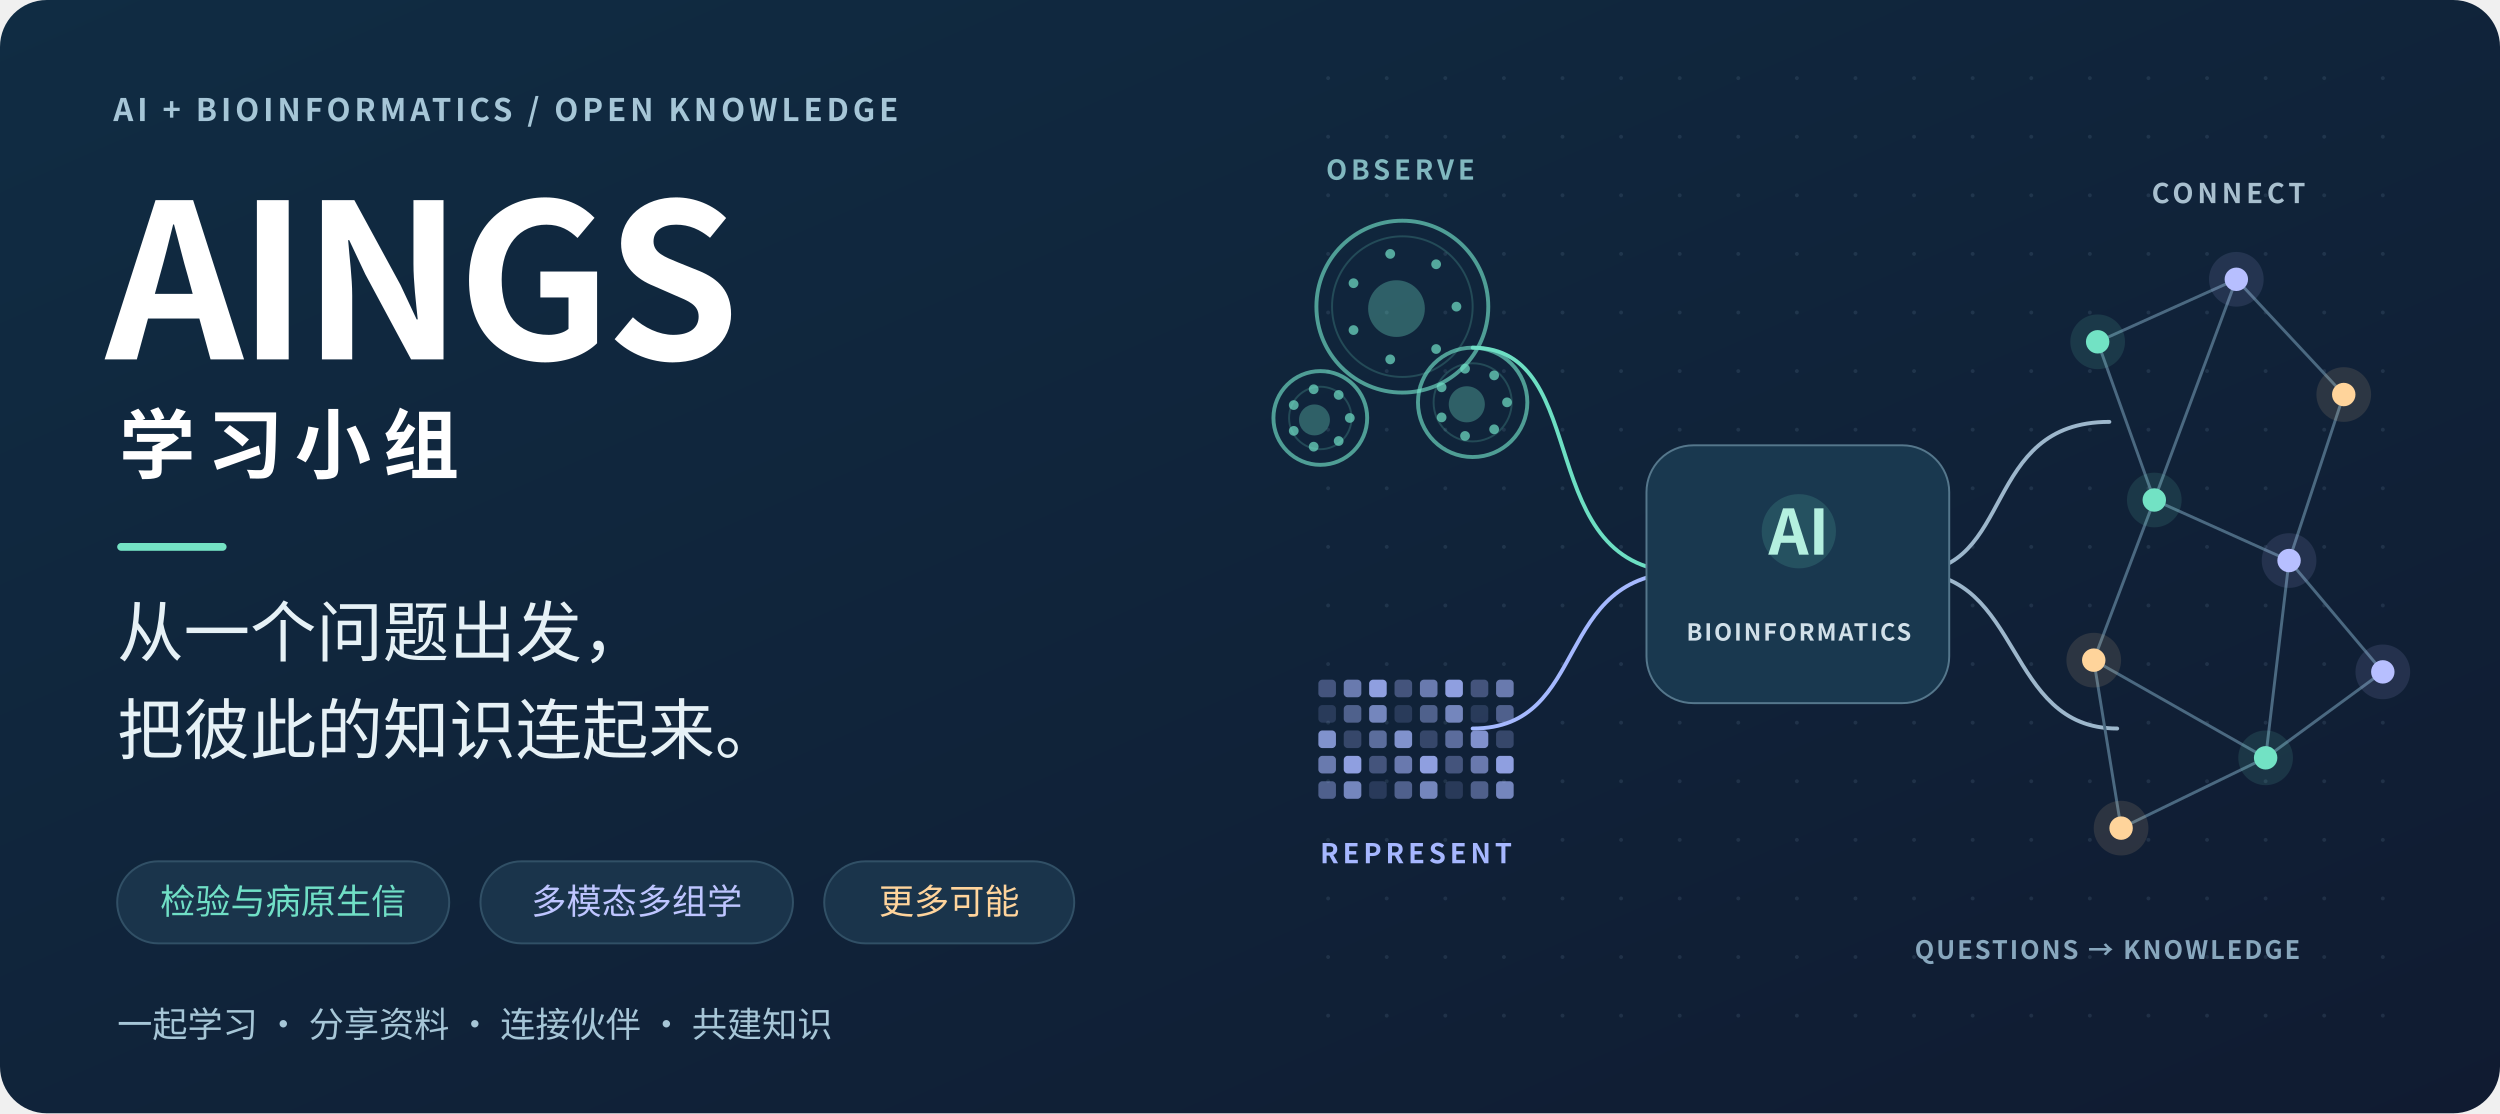
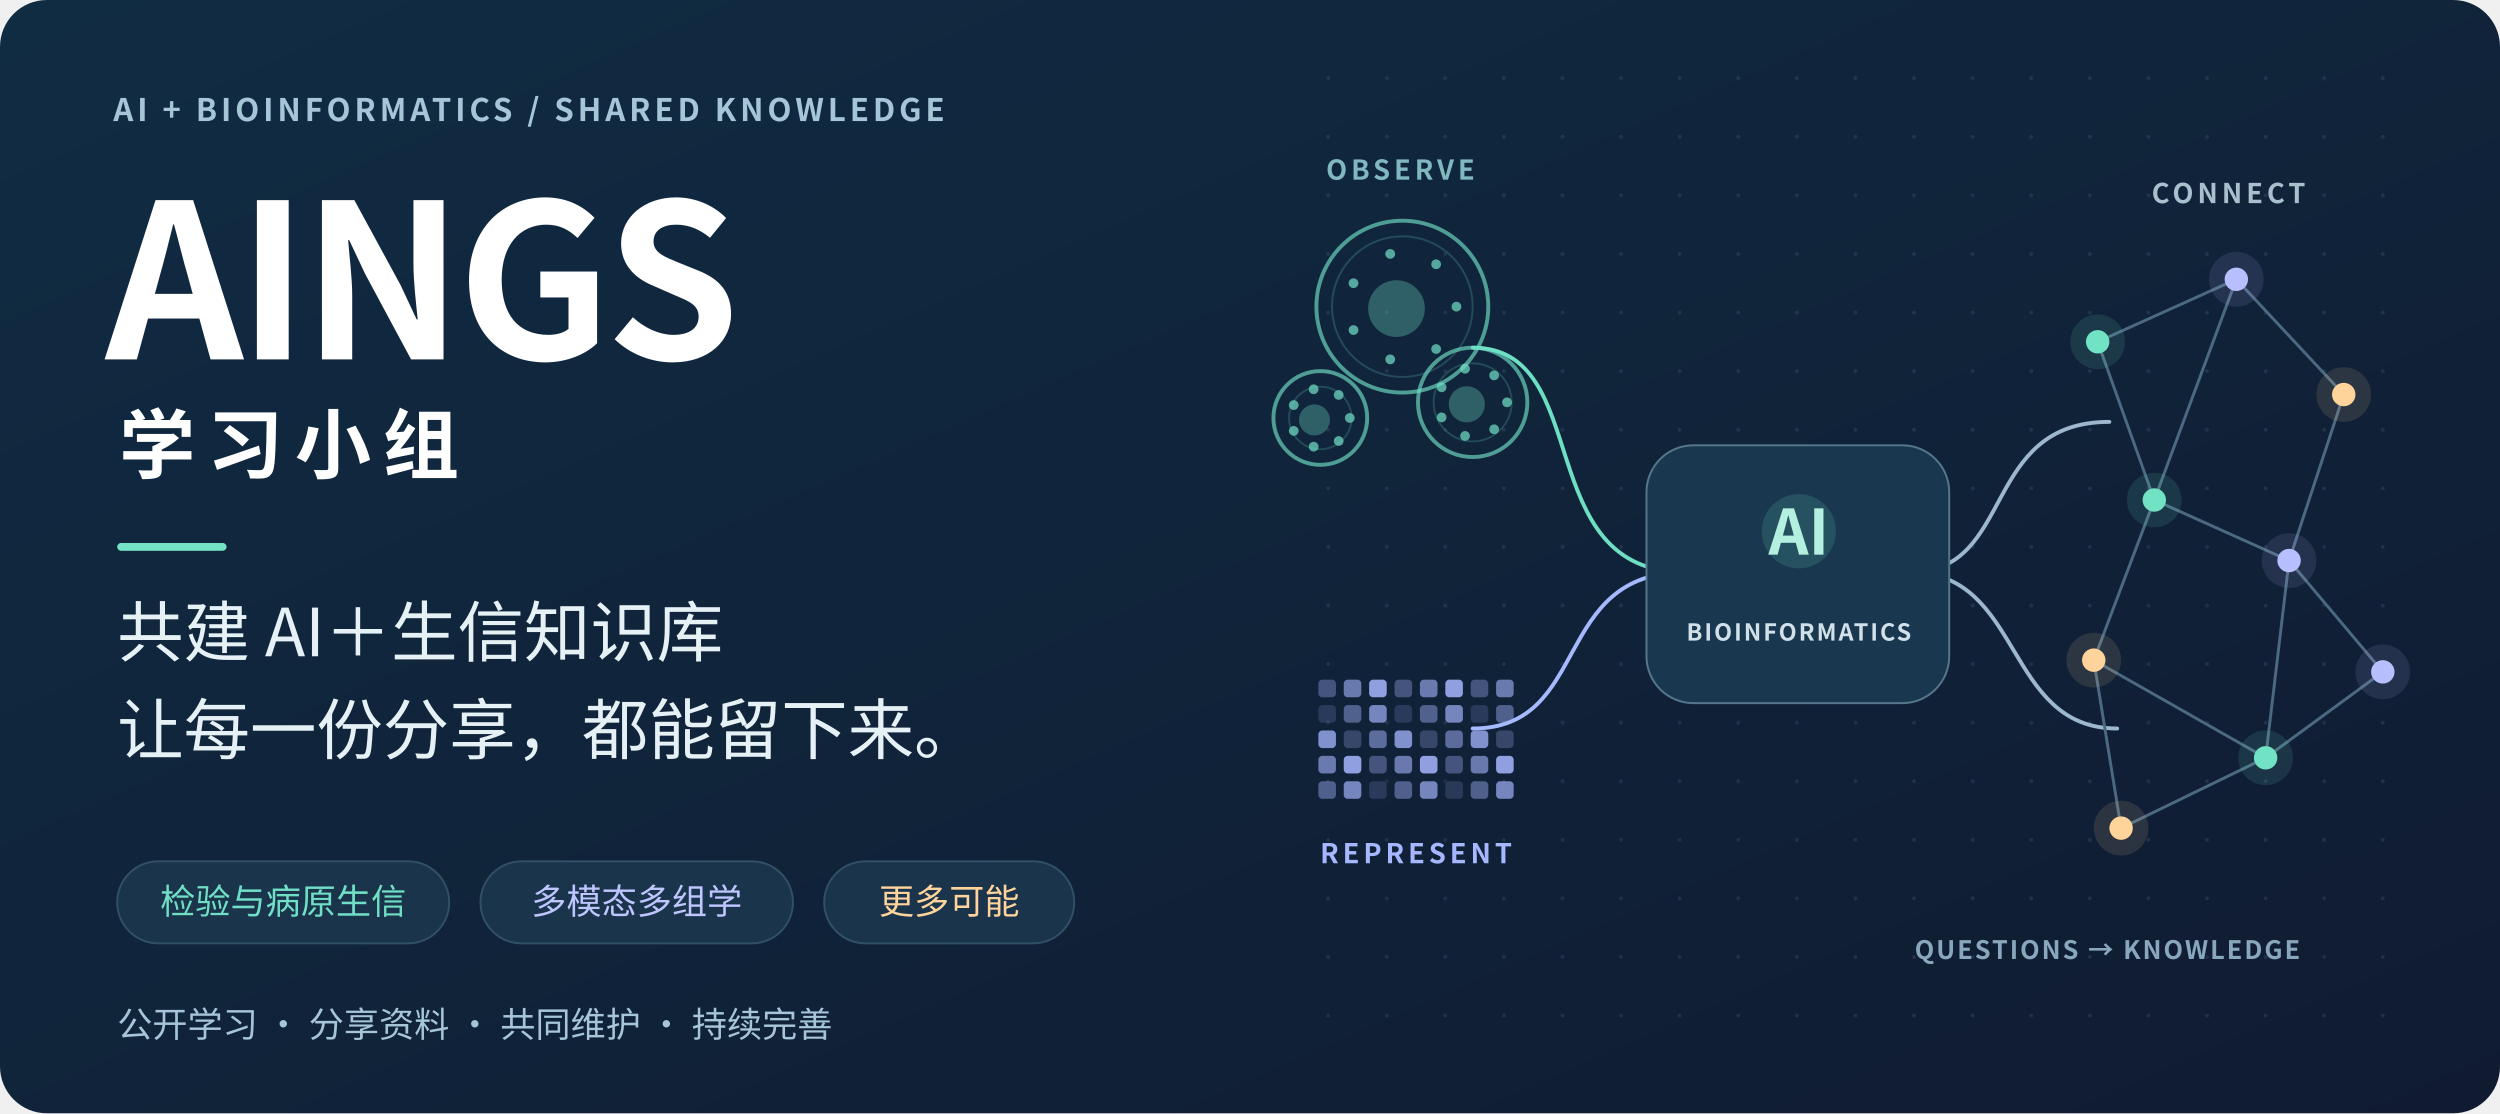
<svg xmlns="http://www.w3.org/2000/svg" width="1280" height="570" viewBox="0 0 1280 570" role="img" aria-labelledby="title desc">
  <defs>
    <linearGradient id="hero" x1="0" y1="0" x2="1" y2="1">
      <stop stop-color="#102c43" />
      <stop offset="1" stop-color="#101b31" />
    </linearGradient>
    <linearGradient id="mint" x1="0" y1="0" x2="1" y2="1">
      <stop stop-color="#5ee0bd" />
      <stop offset="1" stop-color="#91e3df" />
    </linearGradient>
    <linearGradient id="violet" x1="0" y1="0" x2="1" y2="1">
      <stop stop-color="#a0b8ff" />
      <stop offset="1" stop-color="#d4bbf7" />
    </linearGradient>
    <marker id="arrow" viewBox="0 0 10 10" refX="9" refY="5" markerWidth="7" markerHeight="7" orient="auto-start-reverse">
      <path d="M 0 1 L 9 5 L 0 9 z" fill="#8094a6" />
    </marker>
  </defs>
  <rect x="0" y="0" width="1280" height="570" rx="24" fill="url(#hero)" stroke="none" />
  <circle cx="680" cy="40" r="1" fill="#6c879f" stroke="none" stroke-width="1" opacity="0.18" />
  <circle cx="680" cy="70" r="1" fill="#6c879f" stroke="none" stroke-width="1" opacity="0.18" />
  <circle cx="680" cy="100" r="1" fill="#6c879f" stroke="none" stroke-width="1" opacity="0.18" />
  <circle cx="680" cy="130" r="1" fill="#6c879f" stroke="none" stroke-width="1" opacity="0.18" />
  <circle cx="680" cy="160" r="1" fill="#6c879f" stroke="none" stroke-width="1" opacity="0.18" />
  <circle cx="680" cy="190" r="1" fill="#6c879f" stroke="none" stroke-width="1" opacity="0.18" />
  <circle cx="680" cy="220" r="1" fill="#6c879f" stroke="none" stroke-width="1" opacity="0.18" />
  <circle cx="680" cy="250" r="1" fill="#6c879f" stroke="none" stroke-width="1" opacity="0.18" />
  <circle cx="680" cy="280" r="1" fill="#6c879f" stroke="none" stroke-width="1" opacity="0.18" />
  <circle cx="680" cy="310" r="1" fill="#6c879f" stroke="none" stroke-width="1" opacity="0.18" />
  <circle cx="680" cy="340" r="1" fill="#6c879f" stroke="none" stroke-width="1" opacity="0.18" />
  <circle cx="680" cy="370" r="1" fill="#6c879f" stroke="none" stroke-width="1" opacity="0.18" />
  <circle cx="680" cy="400" r="1" fill="#6c879f" stroke="none" stroke-width="1" opacity="0.18" />
  <circle cx="680" cy="430" r="1" fill="#6c879f" stroke="none" stroke-width="1" opacity="0.18" />
  <circle cx="680" cy="460" r="1" fill="#6c879f" stroke="none" stroke-width="1" opacity="0.18" />
  <circle cx="680" cy="490" r="1" fill="#6c879f" stroke="none" stroke-width="1" opacity="0.18" />
  <circle cx="680" cy="520" r="1" fill="#6c879f" stroke="none" stroke-width="1" opacity="0.18" />
  <circle cx="710" cy="40" r="1" fill="#6c879f" stroke="none" stroke-width="1" opacity="0.18" />
  <circle cx="710" cy="70" r="1" fill="#6c879f" stroke="none" stroke-width="1" opacity="0.18" />
  <circle cx="710" cy="100" r="1" fill="#6c879f" stroke="none" stroke-width="1" opacity="0.18" />
  <circle cx="710" cy="130" r="1" fill="#6c879f" stroke="none" stroke-width="1" opacity="0.18" />
  <circle cx="710" cy="160" r="1" fill="#6c879f" stroke="none" stroke-width="1" opacity="0.18" />
  <circle cx="710" cy="190" r="1" fill="#6c879f" stroke="none" stroke-width="1" opacity="0.18" />
  <circle cx="710" cy="220" r="1" fill="#6c879f" stroke="none" stroke-width="1" opacity="0.18" />
  <circle cx="710" cy="250" r="1" fill="#6c879f" stroke="none" stroke-width="1" opacity="0.18" />
  <circle cx="710" cy="280" r="1" fill="#6c879f" stroke="none" stroke-width="1" opacity="0.18" />
  <circle cx="710" cy="310" r="1" fill="#6c879f" stroke="none" stroke-width="1" opacity="0.18" />
  <circle cx="710" cy="340" r="1" fill="#6c879f" stroke="none" stroke-width="1" opacity="0.18" />
  <circle cx="710" cy="370" r="1" fill="#6c879f" stroke="none" stroke-width="1" opacity="0.18" />
  <circle cx="710" cy="400" r="1" fill="#6c879f" stroke="none" stroke-width="1" opacity="0.18" />
  <circle cx="710" cy="430" r="1" fill="#6c879f" stroke="none" stroke-width="1" opacity="0.18" />
  <circle cx="710" cy="460" r="1" fill="#6c879f" stroke="none" stroke-width="1" opacity="0.18" />
  <circle cx="710" cy="490" r="1" fill="#6c879f" stroke="none" stroke-width="1" opacity="0.18" />
  <circle cx="710" cy="520" r="1" fill="#6c879f" stroke="none" stroke-width="1" opacity="0.18" />
  <circle cx="740" cy="40" r="1" fill="#6c879f" stroke="none" stroke-width="1" opacity="0.18" />
  <circle cx="740" cy="70" r="1" fill="#6c879f" stroke="none" stroke-width="1" opacity="0.18" />
  <circle cx="740" cy="100" r="1" fill="#6c879f" stroke="none" stroke-width="1" opacity="0.18" />
  <circle cx="740" cy="130" r="1" fill="#6c879f" stroke="none" stroke-width="1" opacity="0.18" />
  <circle cx="740" cy="160" r="1" fill="#6c879f" stroke="none" stroke-width="1" opacity="0.18" />
  <circle cx="740" cy="190" r="1" fill="#6c879f" stroke="none" stroke-width="1" opacity="0.18" />
  <circle cx="740" cy="220" r="1" fill="#6c879f" stroke="none" stroke-width="1" opacity="0.18" />
  <circle cx="740" cy="250" r="1" fill="#6c879f" stroke="none" stroke-width="1" opacity="0.18" />
  <circle cx="740" cy="280" r="1" fill="#6c879f" stroke="none" stroke-width="1" opacity="0.18" />
  <circle cx="740" cy="310" r="1" fill="#6c879f" stroke="none" stroke-width="1" opacity="0.18" />
  <circle cx="740" cy="340" r="1" fill="#6c879f" stroke="none" stroke-width="1" opacity="0.18" />
  <circle cx="740" cy="370" r="1" fill="#6c879f" stroke="none" stroke-width="1" opacity="0.18" />
  <circle cx="740" cy="400" r="1" fill="#6c879f" stroke="none" stroke-width="1" opacity="0.18" />
  <circle cx="740" cy="430" r="1" fill="#6c879f" stroke="none" stroke-width="1" opacity="0.18" />
  <circle cx="740" cy="460" r="1" fill="#6c879f" stroke="none" stroke-width="1" opacity="0.18" />
  <circle cx="740" cy="490" r="1" fill="#6c879f" stroke="none" stroke-width="1" opacity="0.18" />
  <circle cx="740" cy="520" r="1" fill="#6c879f" stroke="none" stroke-width="1" opacity="0.18" />
  <circle cx="770" cy="40" r="1" fill="#6c879f" stroke="none" stroke-width="1" opacity="0.18" />
  <circle cx="770" cy="70" r="1" fill="#6c879f" stroke="none" stroke-width="1" opacity="0.18" />
  <circle cx="770" cy="100" r="1" fill="#6c879f" stroke="none" stroke-width="1" opacity="0.18" />
  <circle cx="770" cy="130" r="1" fill="#6c879f" stroke="none" stroke-width="1" opacity="0.18" />
  <circle cx="770" cy="160" r="1" fill="#6c879f" stroke="none" stroke-width="1" opacity="0.18" />
  <circle cx="770" cy="190" r="1" fill="#6c879f" stroke="none" stroke-width="1" opacity="0.18" />
  <circle cx="770" cy="220" r="1" fill="#6c879f" stroke="none" stroke-width="1" opacity="0.18" />
  <circle cx="770" cy="250" r="1" fill="#6c879f" stroke="none" stroke-width="1" opacity="0.18" />
  <circle cx="770" cy="280" r="1" fill="#6c879f" stroke="none" stroke-width="1" opacity="0.18" />
  <circle cx="770" cy="310" r="1" fill="#6c879f" stroke="none" stroke-width="1" opacity="0.18" />
  <circle cx="770" cy="340" r="1" fill="#6c879f" stroke="none" stroke-width="1" opacity="0.18" />
  <circle cx="770" cy="370" r="1" fill="#6c879f" stroke="none" stroke-width="1" opacity="0.18" />
  <circle cx="770" cy="400" r="1" fill="#6c879f" stroke="none" stroke-width="1" opacity="0.18" />
  <circle cx="770" cy="430" r="1" fill="#6c879f" stroke="none" stroke-width="1" opacity="0.18" />
  <circle cx="770" cy="460" r="1" fill="#6c879f" stroke="none" stroke-width="1" opacity="0.18" />
  <circle cx="770" cy="490" r="1" fill="#6c879f" stroke="none" stroke-width="1" opacity="0.18" />
  <circle cx="770" cy="520" r="1" fill="#6c879f" stroke="none" stroke-width="1" opacity="0.18" />
  <circle cx="800" cy="40" r="1" fill="#6c879f" stroke="none" stroke-width="1" opacity="0.18" />
  <circle cx="800" cy="70" r="1" fill="#6c879f" stroke="none" stroke-width="1" opacity="0.18" />
  <circle cx="800" cy="100" r="1" fill="#6c879f" stroke="none" stroke-width="1" opacity="0.18" />
  <circle cx="800" cy="130" r="1" fill="#6c879f" stroke="none" stroke-width="1" opacity="0.18" />
  <circle cx="800" cy="160" r="1" fill="#6c879f" stroke="none" stroke-width="1" opacity="0.18" />
  <circle cx="800" cy="190" r="1" fill="#6c879f" stroke="none" stroke-width="1" opacity="0.18" />
  <circle cx="800" cy="220" r="1" fill="#6c879f" stroke="none" stroke-width="1" opacity="0.18" />
  <circle cx="800" cy="250" r="1" fill="#6c879f" stroke="none" stroke-width="1" opacity="0.18" />
  <circle cx="800" cy="280" r="1" fill="#6c879f" stroke="none" stroke-width="1" opacity="0.18" />
  <circle cx="800" cy="310" r="1" fill="#6c879f" stroke="none" stroke-width="1" opacity="0.18" />
  <circle cx="800" cy="340" r="1" fill="#6c879f" stroke="none" stroke-width="1" opacity="0.18" />
  <circle cx="800" cy="370" r="1" fill="#6c879f" stroke="none" stroke-width="1" opacity="0.18" />
  <circle cx="800" cy="400" r="1" fill="#6c879f" stroke="none" stroke-width="1" opacity="0.18" />
  <circle cx="800" cy="430" r="1" fill="#6c879f" stroke="none" stroke-width="1" opacity="0.18" />
  <circle cx="800" cy="460" r="1" fill="#6c879f" stroke="none" stroke-width="1" opacity="0.18" />
  <circle cx="800" cy="490" r="1" fill="#6c879f" stroke="none" stroke-width="1" opacity="0.18" />
  <circle cx="800" cy="520" r="1" fill="#6c879f" stroke="none" stroke-width="1" opacity="0.18" />
  <circle cx="830" cy="40" r="1" fill="#6c879f" stroke="none" stroke-width="1" opacity="0.18" />
  <circle cx="830" cy="70" r="1" fill="#6c879f" stroke="none" stroke-width="1" opacity="0.18" />
  <circle cx="830" cy="100" r="1" fill="#6c879f" stroke="none" stroke-width="1" opacity="0.18" />
  <circle cx="830" cy="130" r="1" fill="#6c879f" stroke="none" stroke-width="1" opacity="0.18" />
  <circle cx="830" cy="160" r="1" fill="#6c879f" stroke="none" stroke-width="1" opacity="0.18" />
  <circle cx="830" cy="190" r="1" fill="#6c879f" stroke="none" stroke-width="1" opacity="0.18" />
  <circle cx="830" cy="220" r="1" fill="#6c879f" stroke="none" stroke-width="1" opacity="0.18" />
  <circle cx="830" cy="250" r="1" fill="#6c879f" stroke="none" stroke-width="1" opacity="0.18" />
  <circle cx="830" cy="280" r="1" fill="#6c879f" stroke="none" stroke-width="1" opacity="0.18" />
  <circle cx="830" cy="310" r="1" fill="#6c879f" stroke="none" stroke-width="1" opacity="0.18" />
  <circle cx="830" cy="340" r="1" fill="#6c879f" stroke="none" stroke-width="1" opacity="0.18" />
  <circle cx="830" cy="370" r="1" fill="#6c879f" stroke="none" stroke-width="1" opacity="0.18" />
  <circle cx="830" cy="400" r="1" fill="#6c879f" stroke="none" stroke-width="1" opacity="0.18" />
  <circle cx="830" cy="430" r="1" fill="#6c879f" stroke="none" stroke-width="1" opacity="0.18" />
  <circle cx="830" cy="460" r="1" fill="#6c879f" stroke="none" stroke-width="1" opacity="0.18" />
  <circle cx="830" cy="490" r="1" fill="#6c879f" stroke="none" stroke-width="1" opacity="0.18" />
  <circle cx="830" cy="520" r="1" fill="#6c879f" stroke="none" stroke-width="1" opacity="0.18" />
  <circle cx="860" cy="40" r="1" fill="#6c879f" stroke="none" stroke-width="1" opacity="0.18" />
  <circle cx="860" cy="70" r="1" fill="#6c879f" stroke="none" stroke-width="1" opacity="0.18" />
  <circle cx="860" cy="100" r="1" fill="#6c879f" stroke="none" stroke-width="1" opacity="0.18" />
  <circle cx="860" cy="130" r="1" fill="#6c879f" stroke="none" stroke-width="1" opacity="0.18" />
  <circle cx="860" cy="160" r="1" fill="#6c879f" stroke="none" stroke-width="1" opacity="0.18" />
  <circle cx="860" cy="190" r="1" fill="#6c879f" stroke="none" stroke-width="1" opacity="0.18" />
  <circle cx="860" cy="220" r="1" fill="#6c879f" stroke="none" stroke-width="1" opacity="0.18" />
  <circle cx="860" cy="250" r="1" fill="#6c879f" stroke="none" stroke-width="1" opacity="0.18" />
  <circle cx="860" cy="280" r="1" fill="#6c879f" stroke="none" stroke-width="1" opacity="0.18" />
  <circle cx="860" cy="310" r="1" fill="#6c879f" stroke="none" stroke-width="1" opacity="0.18" />
  <circle cx="860" cy="340" r="1" fill="#6c879f" stroke="none" stroke-width="1" opacity="0.18" />
  <circle cx="860" cy="370" r="1" fill="#6c879f" stroke="none" stroke-width="1" opacity="0.18" />
  <circle cx="860" cy="400" r="1" fill="#6c879f" stroke="none" stroke-width="1" opacity="0.18" />
  <circle cx="860" cy="430" r="1" fill="#6c879f" stroke="none" stroke-width="1" opacity="0.18" />
  <circle cx="860" cy="460" r="1" fill="#6c879f" stroke="none" stroke-width="1" opacity="0.18" />
  <circle cx="860" cy="490" r="1" fill="#6c879f" stroke="none" stroke-width="1" opacity="0.18" />
  <circle cx="860" cy="520" r="1" fill="#6c879f" stroke="none" stroke-width="1" opacity="0.18" />
  <circle cx="890" cy="40" r="1" fill="#6c879f" stroke="none" stroke-width="1" opacity="0.18" />
  <circle cx="890" cy="70" r="1" fill="#6c879f" stroke="none" stroke-width="1" opacity="0.18" />
  <circle cx="890" cy="100" r="1" fill="#6c879f" stroke="none" stroke-width="1" opacity="0.18" />
  <circle cx="890" cy="130" r="1" fill="#6c879f" stroke="none" stroke-width="1" opacity="0.18" />
  <circle cx="890" cy="160" r="1" fill="#6c879f" stroke="none" stroke-width="1" opacity="0.18" />
  <circle cx="890" cy="190" r="1" fill="#6c879f" stroke="none" stroke-width="1" opacity="0.18" />
  <circle cx="890" cy="220" r="1" fill="#6c879f" stroke="none" stroke-width="1" opacity="0.18" />
  <circle cx="890" cy="250" r="1" fill="#6c879f" stroke="none" stroke-width="1" opacity="0.18" />
  <circle cx="890" cy="280" r="1" fill="#6c879f" stroke="none" stroke-width="1" opacity="0.18" />
  <circle cx="890" cy="310" r="1" fill="#6c879f" stroke="none" stroke-width="1" opacity="0.18" />
  <circle cx="890" cy="340" r="1" fill="#6c879f" stroke="none" stroke-width="1" opacity="0.18" />
  <circle cx="890" cy="370" r="1" fill="#6c879f" stroke="none" stroke-width="1" opacity="0.18" />
  <circle cx="890" cy="400" r="1" fill="#6c879f" stroke="none" stroke-width="1" opacity="0.18" />
  <circle cx="890" cy="430" r="1" fill="#6c879f" stroke="none" stroke-width="1" opacity="0.18" />
  <circle cx="890" cy="460" r="1" fill="#6c879f" stroke="none" stroke-width="1" opacity="0.18" />
  <circle cx="890" cy="490" r="1" fill="#6c879f" stroke="none" stroke-width="1" opacity="0.18" />
  <circle cx="890" cy="520" r="1" fill="#6c879f" stroke="none" stroke-width="1" opacity="0.18" />
  <circle cx="920" cy="40" r="1" fill="#6c879f" stroke="none" stroke-width="1" opacity="0.18" />
  <circle cx="920" cy="70" r="1" fill="#6c879f" stroke="none" stroke-width="1" opacity="0.18" />
  <circle cx="920" cy="100" r="1" fill="#6c879f" stroke="none" stroke-width="1" opacity="0.18" />
  <circle cx="920" cy="130" r="1" fill="#6c879f" stroke="none" stroke-width="1" opacity="0.18" />
  <circle cx="920" cy="160" r="1" fill="#6c879f" stroke="none" stroke-width="1" opacity="0.18" />
  <circle cx="920" cy="190" r="1" fill="#6c879f" stroke="none" stroke-width="1" opacity="0.18" />
  <circle cx="920" cy="220" r="1" fill="#6c879f" stroke="none" stroke-width="1" opacity="0.18" />
  <circle cx="920" cy="250" r="1" fill="#6c879f" stroke="none" stroke-width="1" opacity="0.18" />
  <circle cx="920" cy="280" r="1" fill="#6c879f" stroke="none" stroke-width="1" opacity="0.18" />
  <circle cx="920" cy="310" r="1" fill="#6c879f" stroke="none" stroke-width="1" opacity="0.18" />
  <circle cx="920" cy="340" r="1" fill="#6c879f" stroke="none" stroke-width="1" opacity="0.18" />
  <circle cx="920" cy="370" r="1" fill="#6c879f" stroke="none" stroke-width="1" opacity="0.18" />
  <circle cx="920" cy="400" r="1" fill="#6c879f" stroke="none" stroke-width="1" opacity="0.18" />
  <circle cx="920" cy="430" r="1" fill="#6c879f" stroke="none" stroke-width="1" opacity="0.18" />
  <circle cx="920" cy="460" r="1" fill="#6c879f" stroke="none" stroke-width="1" opacity="0.18" />
  <circle cx="920" cy="490" r="1" fill="#6c879f" stroke="none" stroke-width="1" opacity="0.18" />
  <circle cx="920" cy="520" r="1" fill="#6c879f" stroke="none" stroke-width="1" opacity="0.18" />
  <circle cx="950" cy="40" r="1" fill="#6c879f" stroke="none" stroke-width="1" opacity="0.18" />
  <circle cx="950" cy="70" r="1" fill="#6c879f" stroke="none" stroke-width="1" opacity="0.18" />
  <circle cx="950" cy="100" r="1" fill="#6c879f" stroke="none" stroke-width="1" opacity="0.18" />
  <circle cx="950" cy="130" r="1" fill="#6c879f" stroke="none" stroke-width="1" opacity="0.18" />
  <circle cx="950" cy="160" r="1" fill="#6c879f" stroke="none" stroke-width="1" opacity="0.18" />
  <circle cx="950" cy="190" r="1" fill="#6c879f" stroke="none" stroke-width="1" opacity="0.18" />
  <circle cx="950" cy="220" r="1" fill="#6c879f" stroke="none" stroke-width="1" opacity="0.18" />
  <circle cx="950" cy="250" r="1" fill="#6c879f" stroke="none" stroke-width="1" opacity="0.18" />
  <circle cx="950" cy="280" r="1" fill="#6c879f" stroke="none" stroke-width="1" opacity="0.18" />
  <circle cx="950" cy="310" r="1" fill="#6c879f" stroke="none" stroke-width="1" opacity="0.18" />
  <circle cx="950" cy="340" r="1" fill="#6c879f" stroke="none" stroke-width="1" opacity="0.18" />
  <circle cx="950" cy="370" r="1" fill="#6c879f" stroke="none" stroke-width="1" opacity="0.18" />
  <circle cx="950" cy="400" r="1" fill="#6c879f" stroke="none" stroke-width="1" opacity="0.18" />
  <circle cx="950" cy="430" r="1" fill="#6c879f" stroke="none" stroke-width="1" opacity="0.18" />
  <circle cx="950" cy="460" r="1" fill="#6c879f" stroke="none" stroke-width="1" opacity="0.18" />
  <circle cx="950" cy="490" r="1" fill="#6c879f" stroke="none" stroke-width="1" opacity="0.18" />
  <circle cx="950" cy="520" r="1" fill="#6c879f" stroke="none" stroke-width="1" opacity="0.18" />
  <circle cx="980" cy="40" r="1" fill="#6c879f" stroke="none" stroke-width="1" opacity="0.18" />
  <circle cx="980" cy="70" r="1" fill="#6c879f" stroke="none" stroke-width="1" opacity="0.18" />
  <circle cx="980" cy="100" r="1" fill="#6c879f" stroke="none" stroke-width="1" opacity="0.18" />
  <circle cx="980" cy="130" r="1" fill="#6c879f" stroke="none" stroke-width="1" opacity="0.18" />
  <circle cx="980" cy="160" r="1" fill="#6c879f" stroke="none" stroke-width="1" opacity="0.18" />
  <circle cx="980" cy="190" r="1" fill="#6c879f" stroke="none" stroke-width="1" opacity="0.18" />
  <circle cx="980" cy="220" r="1" fill="#6c879f" stroke="none" stroke-width="1" opacity="0.18" />
  <circle cx="980" cy="250" r="1" fill="#6c879f" stroke="none" stroke-width="1" opacity="0.18" />
  <circle cx="980" cy="280" r="1" fill="#6c879f" stroke="none" stroke-width="1" opacity="0.18" />
  <circle cx="980" cy="310" r="1" fill="#6c879f" stroke="none" stroke-width="1" opacity="0.18" />
  <circle cx="980" cy="340" r="1" fill="#6c879f" stroke="none" stroke-width="1" opacity="0.18" />
  <circle cx="980" cy="370" r="1" fill="#6c879f" stroke="none" stroke-width="1" opacity="0.18" />
  <circle cx="980" cy="400" r="1" fill="#6c879f" stroke="none" stroke-width="1" opacity="0.18" />
  <circle cx="980" cy="430" r="1" fill="#6c879f" stroke="none" stroke-width="1" opacity="0.18" />
  <circle cx="980" cy="460" r="1" fill="#6c879f" stroke="none" stroke-width="1" opacity="0.18" />
  <circle cx="980" cy="490" r="1" fill="#6c879f" stroke="none" stroke-width="1" opacity="0.18" />
  <circle cx="980" cy="520" r="1" fill="#6c879f" stroke="none" stroke-width="1" opacity="0.18" />
  <circle cx="1010" cy="40" r="1" fill="#6c879f" stroke="none" stroke-width="1" opacity="0.18" />
  <circle cx="1010" cy="70" r="1" fill="#6c879f" stroke="none" stroke-width="1" opacity="0.18" />
  <circle cx="1010" cy="100" r="1" fill="#6c879f" stroke="none" stroke-width="1" opacity="0.18" />
  <circle cx="1010" cy="130" r="1" fill="#6c879f" stroke="none" stroke-width="1" opacity="0.18" />
  <circle cx="1010" cy="160" r="1" fill="#6c879f" stroke="none" stroke-width="1" opacity="0.18" />
  <circle cx="1010" cy="190" r="1" fill="#6c879f" stroke="none" stroke-width="1" opacity="0.18" />
  <circle cx="1010" cy="220" r="1" fill="#6c879f" stroke="none" stroke-width="1" opacity="0.18" />
  <circle cx="1010" cy="250" r="1" fill="#6c879f" stroke="none" stroke-width="1" opacity="0.18" />
  <circle cx="1010" cy="280" r="1" fill="#6c879f" stroke="none" stroke-width="1" opacity="0.18" />
  <circle cx="1010" cy="310" r="1" fill="#6c879f" stroke="none" stroke-width="1" opacity="0.18" />
  <circle cx="1010" cy="340" r="1" fill="#6c879f" stroke="none" stroke-width="1" opacity="0.18" />
  <circle cx="1010" cy="370" r="1" fill="#6c879f" stroke="none" stroke-width="1" opacity="0.18" />
  <circle cx="1010" cy="400" r="1" fill="#6c879f" stroke="none" stroke-width="1" opacity="0.18" />
  <circle cx="1010" cy="430" r="1" fill="#6c879f" stroke="none" stroke-width="1" opacity="0.18" />
  <circle cx="1010" cy="460" r="1" fill="#6c879f" stroke="none" stroke-width="1" opacity="0.18" />
  <circle cx="1010" cy="490" r="1" fill="#6c879f" stroke="none" stroke-width="1" opacity="0.18" />
  <circle cx="1010" cy="520" r="1" fill="#6c879f" stroke="none" stroke-width="1" opacity="0.18" />
  <circle cx="1040" cy="40" r="1" fill="#6c879f" stroke="none" stroke-width="1" opacity="0.18" />
  <circle cx="1040" cy="70" r="1" fill="#6c879f" stroke="none" stroke-width="1" opacity="0.18" />
  <circle cx="1040" cy="100" r="1" fill="#6c879f" stroke="none" stroke-width="1" opacity="0.18" />
  <circle cx="1040" cy="130" r="1" fill="#6c879f" stroke="none" stroke-width="1" opacity="0.18" />
  <circle cx="1040" cy="160" r="1" fill="#6c879f" stroke="none" stroke-width="1" opacity="0.18" />
  <circle cx="1040" cy="190" r="1" fill="#6c879f" stroke="none" stroke-width="1" opacity="0.18" />
  <circle cx="1040" cy="220" r="1" fill="#6c879f" stroke="none" stroke-width="1" opacity="0.18" />
  <circle cx="1040" cy="250" r="1" fill="#6c879f" stroke="none" stroke-width="1" opacity="0.18" />
  <circle cx="1040" cy="280" r="1" fill="#6c879f" stroke="none" stroke-width="1" opacity="0.18" />
  <circle cx="1040" cy="310" r="1" fill="#6c879f" stroke="none" stroke-width="1" opacity="0.18" />
  <circle cx="1040" cy="340" r="1" fill="#6c879f" stroke="none" stroke-width="1" opacity="0.18" />
  <circle cx="1040" cy="370" r="1" fill="#6c879f" stroke="none" stroke-width="1" opacity="0.18" />
  <circle cx="1040" cy="400" r="1" fill="#6c879f" stroke="none" stroke-width="1" opacity="0.18" />
  <circle cx="1040" cy="430" r="1" fill="#6c879f" stroke="none" stroke-width="1" opacity="0.18" />
  <circle cx="1040" cy="460" r="1" fill="#6c879f" stroke="none" stroke-width="1" opacity="0.18" />
  <circle cx="1040" cy="490" r="1" fill="#6c879f" stroke="none" stroke-width="1" opacity="0.18" />
  <circle cx="1040" cy="520" r="1" fill="#6c879f" stroke="none" stroke-width="1" opacity="0.18" />
  <circle cx="1070" cy="40" r="1" fill="#6c879f" stroke="none" stroke-width="1" opacity="0.18" />
  <circle cx="1070" cy="70" r="1" fill="#6c879f" stroke="none" stroke-width="1" opacity="0.18" />
  <circle cx="1070" cy="100" r="1" fill="#6c879f" stroke="none" stroke-width="1" opacity="0.18" />
  <circle cx="1070" cy="130" r="1" fill="#6c879f" stroke="none" stroke-width="1" opacity="0.18" />
  <circle cx="1070" cy="160" r="1" fill="#6c879f" stroke="none" stroke-width="1" opacity="0.18" />
  <circle cx="1070" cy="190" r="1" fill="#6c879f" stroke="none" stroke-width="1" opacity="0.18" />
  <circle cx="1070" cy="220" r="1" fill="#6c879f" stroke="none" stroke-width="1" opacity="0.18" />
  <circle cx="1070" cy="250" r="1" fill="#6c879f" stroke="none" stroke-width="1" opacity="0.18" />
  <circle cx="1070" cy="280" r="1" fill="#6c879f" stroke="none" stroke-width="1" opacity="0.18" />
  <circle cx="1070" cy="310" r="1" fill="#6c879f" stroke="none" stroke-width="1" opacity="0.18" />
  <circle cx="1070" cy="340" r="1" fill="#6c879f" stroke="none" stroke-width="1" opacity="0.18" />
  <circle cx="1070" cy="370" r="1" fill="#6c879f" stroke="none" stroke-width="1" opacity="0.18" />
  <circle cx="1070" cy="400" r="1" fill="#6c879f" stroke="none" stroke-width="1" opacity="0.18" />
  <circle cx="1070" cy="430" r="1" fill="#6c879f" stroke="none" stroke-width="1" opacity="0.18" />
  <circle cx="1070" cy="460" r="1" fill="#6c879f" stroke="none" stroke-width="1" opacity="0.18" />
  <circle cx="1070" cy="490" r="1" fill="#6c879f" stroke="none" stroke-width="1" opacity="0.18" />
  <circle cx="1070" cy="520" r="1" fill="#6c879f" stroke="none" stroke-width="1" opacity="0.18" />
  <circle cx="1100" cy="40" r="1" fill="#6c879f" stroke="none" stroke-width="1" opacity="0.18" />
  <circle cx="1100" cy="70" r="1" fill="#6c879f" stroke="none" stroke-width="1" opacity="0.18" />
  <circle cx="1100" cy="100" r="1" fill="#6c879f" stroke="none" stroke-width="1" opacity="0.18" />
  <circle cx="1100" cy="130" r="1" fill="#6c879f" stroke="none" stroke-width="1" opacity="0.18" />
  <circle cx="1100" cy="160" r="1" fill="#6c879f" stroke="none" stroke-width="1" opacity="0.18" />
  <circle cx="1100" cy="190" r="1" fill="#6c879f" stroke="none" stroke-width="1" opacity="0.18" />
  <circle cx="1100" cy="220" r="1" fill="#6c879f" stroke="none" stroke-width="1" opacity="0.18" />
  <circle cx="1100" cy="250" r="1" fill="#6c879f" stroke="none" stroke-width="1" opacity="0.18" />
  <circle cx="1100" cy="280" r="1" fill="#6c879f" stroke="none" stroke-width="1" opacity="0.18" />
  <circle cx="1100" cy="310" r="1" fill="#6c879f" stroke="none" stroke-width="1" opacity="0.18" />
  <circle cx="1100" cy="340" r="1" fill="#6c879f" stroke="none" stroke-width="1" opacity="0.18" />
  <circle cx="1100" cy="370" r="1" fill="#6c879f" stroke="none" stroke-width="1" opacity="0.18" />
  <circle cx="1100" cy="400" r="1" fill="#6c879f" stroke="none" stroke-width="1" opacity="0.18" />
  <circle cx="1100" cy="430" r="1" fill="#6c879f" stroke="none" stroke-width="1" opacity="0.18" />
  <circle cx="1100" cy="460" r="1" fill="#6c879f" stroke="none" stroke-width="1" opacity="0.18" />
  <circle cx="1100" cy="490" r="1" fill="#6c879f" stroke="none" stroke-width="1" opacity="0.18" />
  <circle cx="1100" cy="520" r="1" fill="#6c879f" stroke="none" stroke-width="1" opacity="0.18" />
  <circle cx="1130" cy="40" r="1" fill="#6c879f" stroke="none" stroke-width="1" opacity="0.18" />
  <circle cx="1130" cy="70" r="1" fill="#6c879f" stroke="none" stroke-width="1" opacity="0.18" />
  <circle cx="1130" cy="100" r="1" fill="#6c879f" stroke="none" stroke-width="1" opacity="0.18" />
  <circle cx="1130" cy="130" r="1" fill="#6c879f" stroke="none" stroke-width="1" opacity="0.18" />
  <circle cx="1130" cy="160" r="1" fill="#6c879f" stroke="none" stroke-width="1" opacity="0.18" />
  <circle cx="1130" cy="190" r="1" fill="#6c879f" stroke="none" stroke-width="1" opacity="0.18" />
  <circle cx="1130" cy="220" r="1" fill="#6c879f" stroke="none" stroke-width="1" opacity="0.18" />
  <circle cx="1130" cy="250" r="1" fill="#6c879f" stroke="none" stroke-width="1" opacity="0.18" />
  <circle cx="1130" cy="280" r="1" fill="#6c879f" stroke="none" stroke-width="1" opacity="0.18" />
  <circle cx="1130" cy="310" r="1" fill="#6c879f" stroke="none" stroke-width="1" opacity="0.18" />
  <circle cx="1130" cy="340" r="1" fill="#6c879f" stroke="none" stroke-width="1" opacity="0.18" />
  <circle cx="1130" cy="370" r="1" fill="#6c879f" stroke="none" stroke-width="1" opacity="0.18" />
  <circle cx="1130" cy="400" r="1" fill="#6c879f" stroke="none" stroke-width="1" opacity="0.18" />
  <circle cx="1130" cy="430" r="1" fill="#6c879f" stroke="none" stroke-width="1" opacity="0.18" />
  <circle cx="1130" cy="460" r="1" fill="#6c879f" stroke="none" stroke-width="1" opacity="0.18" />
  <circle cx="1130" cy="490" r="1" fill="#6c879f" stroke="none" stroke-width="1" opacity="0.18" />
  <circle cx="1130" cy="520" r="1" fill="#6c879f" stroke="none" stroke-width="1" opacity="0.18" />
  <circle cx="1160" cy="40" r="1" fill="#6c879f" stroke="none" stroke-width="1" opacity="0.18" />
  <circle cx="1160" cy="70" r="1" fill="#6c879f" stroke="none" stroke-width="1" opacity="0.18" />
  <circle cx="1160" cy="100" r="1" fill="#6c879f" stroke="none" stroke-width="1" opacity="0.18" />
  <circle cx="1160" cy="130" r="1" fill="#6c879f" stroke="none" stroke-width="1" opacity="0.18" />
  <circle cx="1160" cy="160" r="1" fill="#6c879f" stroke="none" stroke-width="1" opacity="0.18" />
  <circle cx="1160" cy="190" r="1" fill="#6c879f" stroke="none" stroke-width="1" opacity="0.18" />
  <circle cx="1160" cy="220" r="1" fill="#6c879f" stroke="none" stroke-width="1" opacity="0.18" />
  <circle cx="1160" cy="250" r="1" fill="#6c879f" stroke="none" stroke-width="1" opacity="0.18" />
  <circle cx="1160" cy="280" r="1" fill="#6c879f" stroke="none" stroke-width="1" opacity="0.18" />
  <circle cx="1160" cy="310" r="1" fill="#6c879f" stroke="none" stroke-width="1" opacity="0.18" />
  <circle cx="1160" cy="340" r="1" fill="#6c879f" stroke="none" stroke-width="1" opacity="0.18" />
  <circle cx="1160" cy="370" r="1" fill="#6c879f" stroke="none" stroke-width="1" opacity="0.18" />
  <circle cx="1160" cy="400" r="1" fill="#6c879f" stroke="none" stroke-width="1" opacity="0.18" />
  <circle cx="1160" cy="430" r="1" fill="#6c879f" stroke="none" stroke-width="1" opacity="0.18" />
  <circle cx="1160" cy="460" r="1" fill="#6c879f" stroke="none" stroke-width="1" opacity="0.18" />
  <circle cx="1160" cy="490" r="1" fill="#6c879f" stroke="none" stroke-width="1" opacity="0.18" />
  <circle cx="1160" cy="520" r="1" fill="#6c879f" stroke="none" stroke-width="1" opacity="0.18" />
  <circle cx="1190" cy="40" r="1" fill="#6c879f" stroke="none" stroke-width="1" opacity="0.18" />
  <circle cx="1190" cy="70" r="1" fill="#6c879f" stroke="none" stroke-width="1" opacity="0.18" />
  <circle cx="1190" cy="100" r="1" fill="#6c879f" stroke="none" stroke-width="1" opacity="0.18" />
  <circle cx="1190" cy="130" r="1" fill="#6c879f" stroke="none" stroke-width="1" opacity="0.18" />
  <circle cx="1190" cy="160" r="1" fill="#6c879f" stroke="none" stroke-width="1" opacity="0.18" />
  <circle cx="1190" cy="190" r="1" fill="#6c879f" stroke="none" stroke-width="1" opacity="0.18" />
  <circle cx="1190" cy="220" r="1" fill="#6c879f" stroke="none" stroke-width="1" opacity="0.18" />
  <circle cx="1190" cy="250" r="1" fill="#6c879f" stroke="none" stroke-width="1" opacity="0.18" />
  <circle cx="1190" cy="280" r="1" fill="#6c879f" stroke="none" stroke-width="1" opacity="0.18" />
  <circle cx="1190" cy="310" r="1" fill="#6c879f" stroke="none" stroke-width="1" opacity="0.18" />
  <circle cx="1190" cy="340" r="1" fill="#6c879f" stroke="none" stroke-width="1" opacity="0.18" />
  <circle cx="1190" cy="370" r="1" fill="#6c879f" stroke="none" stroke-width="1" opacity="0.18" />
  <circle cx="1190" cy="400" r="1" fill="#6c879f" stroke="none" stroke-width="1" opacity="0.18" />
  <circle cx="1190" cy="430" r="1" fill="#6c879f" stroke="none" stroke-width="1" opacity="0.18" />
  <circle cx="1190" cy="460" r="1" fill="#6c879f" stroke="none" stroke-width="1" opacity="0.18" />
  <circle cx="1190" cy="490" r="1" fill="#6c879f" stroke="none" stroke-width="1" opacity="0.18" />
  <circle cx="1190" cy="520" r="1" fill="#6c879f" stroke="none" stroke-width="1" opacity="0.18" />
  <circle cx="1220" cy="40" r="1" fill="#6c879f" stroke="none" stroke-width="1" opacity="0.18" />
  <circle cx="1220" cy="70" r="1" fill="#6c879f" stroke="none" stroke-width="1" opacity="0.18" />
  <circle cx="1220" cy="100" r="1" fill="#6c879f" stroke="none" stroke-width="1" opacity="0.18" />
  <circle cx="1220" cy="130" r="1" fill="#6c879f" stroke="none" stroke-width="1" opacity="0.18" />
  <circle cx="1220" cy="160" r="1" fill="#6c879f" stroke="none" stroke-width="1" opacity="0.18" />
  <circle cx="1220" cy="190" r="1" fill="#6c879f" stroke="none" stroke-width="1" opacity="0.18" />
  <circle cx="1220" cy="220" r="1" fill="#6c879f" stroke="none" stroke-width="1" opacity="0.18" />
  <circle cx="1220" cy="250" r="1" fill="#6c879f" stroke="none" stroke-width="1" opacity="0.18" />
  <circle cx="1220" cy="280" r="1" fill="#6c879f" stroke="none" stroke-width="1" opacity="0.18" />
  <circle cx="1220" cy="310" r="1" fill="#6c879f" stroke="none" stroke-width="1" opacity="0.18" />
  <circle cx="1220" cy="340" r="1" fill="#6c879f" stroke="none" stroke-width="1" opacity="0.18" />
  <circle cx="1220" cy="370" r="1" fill="#6c879f" stroke="none" stroke-width="1" opacity="0.18" />
  <circle cx="1220" cy="400" r="1" fill="#6c879f" stroke="none" stroke-width="1" opacity="0.18" />
  <circle cx="1220" cy="430" r="1" fill="#6c879f" stroke="none" stroke-width="1" opacity="0.18" />
  <circle cx="1220" cy="460" r="1" fill="#6c879f" stroke="none" stroke-width="1" opacity="0.18" />
  <circle cx="1220" cy="490" r="1" fill="#6c879f" stroke="none" stroke-width="1" opacity="0.18" />
  <circle cx="1220" cy="520" r="1" fill="#6c879f" stroke="none" stroke-width="1" opacity="0.18" />
-   <text x="58" y="62" font-family="Segoe UI, Microsoft YaHei, Noto Sans CJK SC, sans-serif" font-size="16" font-weight="600" fill="#a6c6d7" text-anchor="start" letter-spacing="2">AI + BIOINFORMATICS  /  OPEN KNOWLEDGE</text>
+   <text x="58" y="62" font-family="Segoe UI, Microsoft YaHei, Noto Sans CJK SC, sans-serif" font-size="16" font-weight="600" fill="#a6c6d7" text-anchor="start" letter-spacing="2">AI + BIOINFORMATICS  /  SHARED KNOWLEDGE</text>
  <text x="54" y="184" font-family="Segoe UI, Microsoft YaHei, Noto Sans CJK SC, sans-serif" font-size="110" font-weight="750" fill="#ffffff" text-anchor="start" letter-spacing="-3">AINGS</text>
  <text x="61" y="242" font-family="Segoe UI, Microsoft YaHei, Noto Sans CJK SC, sans-serif" font-size="39" font-weight="600" fill="#ffffff" text-anchor="start" letter-spacing="6">学习小组</text>
  <rect x="60" y="278" width="56" height="4" rx="2" fill="#74e2c4" stroke="none" />
-   <text x="60" y="336" font-family="Segoe UI, Microsoft YaHei, Noto Sans CJK SC, sans-serif" font-size="34" font-weight="500" fill="#e6f1f6" text-anchor="start">从一个问题出发，</text>
-   <text x="60" y="386" font-family="Segoe UI, Microsoft YaHei, Noto Sans CJK SC, sans-serif" font-size="34" font-weight="500" fill="#e6f1f6" text-anchor="start">把彼此的知识连起来。</text>
+   <text x="60" y="336" font-family="Segoe UI, Microsoft YaHei, Noto Sans CJK SC, sans-serif" font-size="34" font-weight="500" fill="#e6f1f6" text-anchor="start">共建 AI＋生信知识库</text>
+   <text x="60" y="386" font-family="Segoe UI, Microsoft YaHei, Noto Sans CJK SC, sans-serif" font-size="34" font-weight="500" fill="#e6f1f6" text-anchor="start">让每一份分享，都能留下来。</text>
  <rect x="60" y="441" width="170" height="42" rx="21" fill="#1a344b" stroke="#315066" />
  <text x="145.0" y="468" font-family="Segoe UI, Microsoft YaHei, Noto Sans CJK SC, sans-serif" font-size="18" font-weight="500" fill="#70dfc6" text-anchor="middle">检验与病原生信</text>
  <rect x="246" y="441" width="160" height="42" rx="21" fill="#1a344b" stroke="#315066" />
  <text x="326.0" y="468" font-family="Segoe UI, Microsoft YaHei, Noto Sans CJK SC, sans-serif" font-size="18" font-weight="500" fill="#bec5ff" text-anchor="middle">多模态多组学</text>
  <rect x="422" y="441" width="128" height="42" rx="21" fill="#1a344b" stroke="#315066" />
  <text x="486.0" y="468" font-family="Segoe UI, Microsoft YaHei, Noto Sans CJK SC, sans-serif" font-size="18" font-weight="500" fill="#ffd49c" text-anchor="middle">更多可能</text>
-   <text x="60" y="531" font-family="Segoe UI, Microsoft YaHei, Noto Sans CJK SC, sans-serif" font-size="18" font-weight="400" fill="#a6c6d7" text-anchor="start">一起学习 · 分享资料 · 连接伙伴 · 共建知识</text>
+   <text x="60" y="531" font-family="Segoe UI, Microsoft YaHei, Noto Sans CJK SC, sans-serif" font-size="18" font-weight="400" fill="#a6c6d7" text-anchor="start">公开学习 · 分享资料 · 共同维护 · 持续完善</text>
  <path d="M 754 178 C 817 178 783 293 863 293" fill="none" stroke="#6ddfc3" stroke-width="2" stroke-linecap="round" stroke-linejoin="round" />
  <path d="M 754 373 C 815 373 794 293 863 293" fill="none" stroke="#a5b9ff" stroke-width="2" stroke-linecap="round" stroke-linejoin="round" />
  <path d="M 978 293 C 1032 293 1014 216 1080 216" fill="none" stroke="#9db7cc" stroke-width="2" stroke-linecap="round" stroke-linejoin="round" />
  <path d="M 978 293 C 1036 293 1026 373 1084 373" fill="none" stroke="#9db7cc" stroke-width="2" stroke-linecap="round" stroke-linejoin="round" />
  <circle cx="718" cy="157" r="44" fill="none" stroke="#70dfc6" stroke-width="2" opacity="0.65" />
  <circle cx="718" cy="157" r="36" fill="none" stroke="#70dfc6" stroke-width="1" opacity="0.2" />
  <circle cx="715" cy="158" r="14.52" fill="#70dfc6" stroke="none" stroke-width="1" opacity="0.32" />
  <circle cx="745.7" cy="157.0" r="2.5" fill="#70dfc6" stroke="none" stroke-width="1" opacity="0.7" />
  <circle cx="735.3" cy="178.7" r="2.5" fill="#70dfc6" stroke="none" stroke-width="1" opacity="0.7" />
  <circle cx="711.8" cy="184.0" r="2.5" fill="#70dfc6" stroke="none" stroke-width="1" opacity="0.7" />
  <circle cx="693.0" cy="169.0" r="2.5" fill="#70dfc6" stroke="none" stroke-width="1" opacity="0.7" />
  <circle cx="693.0" cy="145.0" r="2.5" fill="#70dfc6" stroke="none" stroke-width="1" opacity="0.7" />
  <circle cx="711.8" cy="130.0" r="2.5" fill="#70dfc6" stroke="none" stroke-width="1" opacity="0.7" />
  <circle cx="735.3" cy="135.3" r="2.5" fill="#70dfc6" stroke="none" stroke-width="1" opacity="0.7" />
  <circle cx="754" cy="206" r="28" fill="none" stroke="#70dfc6" stroke-width="2" opacity="0.65" />
  <circle cx="754" cy="206" r="20" fill="none" stroke="#70dfc6" stroke-width="1" opacity="0.2" />
  <circle cx="751" cy="207" r="9.24" fill="#70dfc6" stroke="none" stroke-width="1" opacity="0.32" />
  <circle cx="771.6" cy="206.0" r="2.5" fill="#70dfc6" stroke="none" stroke-width="1" opacity="0.7" />
  <circle cx="765.0" cy="219.8" r="2.5" fill="#70dfc6" stroke="none" stroke-width="1" opacity="0.7" />
  <circle cx="750.1" cy="223.2" r="2.5" fill="#70dfc6" stroke="none" stroke-width="1" opacity="0.7" />
  <circle cx="738.1" cy="213.7" r="2.5" fill="#70dfc6" stroke="none" stroke-width="1" opacity="0.7" />
  <circle cx="738.1" cy="198.3" r="2.5" fill="#70dfc6" stroke="none" stroke-width="1" opacity="0.7" />
  <circle cx="750.1" cy="188.8" r="2.5" fill="#70dfc6" stroke="none" stroke-width="1" opacity="0.7" />
  <circle cx="765.0" cy="192.2" r="2.5" fill="#70dfc6" stroke="none" stroke-width="1" opacity="0.7" />
  <circle cx="676" cy="214" r="24" fill="none" stroke="#70dfc6" stroke-width="2" opacity="0.65" />
  <circle cx="676" cy="214" r="16" fill="none" stroke="#70dfc6" stroke-width="1" opacity="0.2" />
  <circle cx="673" cy="215" r="7.92" fill="#70dfc6" stroke="none" stroke-width="1" opacity="0.32" />
  <circle cx="691.1" cy="214.0" r="2.5" fill="#70dfc6" stroke="none" stroke-width="1" opacity="0.7" />
  <circle cx="685.4" cy="225.8" r="2.5" fill="#70dfc6" stroke="none" stroke-width="1" opacity="0.7" />
  <circle cx="672.6" cy="228.7" r="2.5" fill="#70dfc6" stroke="none" stroke-width="1" opacity="0.7" />
  <circle cx="662.4" cy="220.6" r="2.5" fill="#70dfc6" stroke="none" stroke-width="1" opacity="0.7" />
  <circle cx="662.4" cy="207.4" r="2.5" fill="#70dfc6" stroke="none" stroke-width="1" opacity="0.7" />
  <circle cx="672.6" cy="199.3" r="2.5" fill="#70dfc6" stroke="none" stroke-width="1" opacity="0.7" />
  <circle cx="685.4" cy="202.2" r="2.5" fill="#70dfc6" stroke="none" stroke-width="1" opacity="0.7" />
  <text x="717" y="92" font-family="Segoe UI, Microsoft YaHei, Noto Sans CJK SC, sans-serif" font-size="14" font-weight="600" fill="#81b8bf" text-anchor="middle" letter-spacing="2">OBSERVE</text>
  <rect x="675" y="348" width="9" height="9" rx="2" fill="#a6b7ff" stroke="none" opacity="0.34" />
  <rect x="688" y="348" width="9" height="9" rx="2" fill="#a6b7ff" stroke="none" opacity="0.59" />
  <rect x="701" y="348" width="9" height="9" rx="2" fill="#a6b7ff" stroke="none" opacity="0.84" />
  <rect x="714" y="348" width="9" height="9" rx="2" fill="#a6b7ff" stroke="none" opacity="0.34" />
  <rect x="727" y="348" width="9" height="9" rx="2" fill="#a6b7ff" stroke="none" opacity="0.59" />
  <rect x="740" y="348" width="9" height="9" rx="2" fill="#a6b7ff" stroke="none" opacity="0.84" />
  <rect x="753" y="348" width="9" height="9" rx="2" fill="#a6b7ff" stroke="none" opacity="0.34" />
  <rect x="766" y="348" width="9" height="9" rx="2" fill="#a6b7ff" stroke="none" opacity="0.59" />
  <rect x="675" y="361" width="9" height="9" rx="2" fill="#a6b7ff" stroke="none" opacity="0.17" />
  <rect x="688" y="361" width="9" height="9" rx="2" fill="#a6b7ff" stroke="none" opacity="0.42" />
  <rect x="701" y="361" width="9" height="9" rx="2" fill="#a6b7ff" stroke="none" opacity="0.67" />
  <rect x="714" y="361" width="9" height="9" rx="2" fill="#a6b7ff" stroke="none" opacity="0.17" />
  <rect x="727" y="361" width="9" height="9" rx="2" fill="#a6b7ff" stroke="none" opacity="0.42" />
  <rect x="740" y="361" width="9" height="9" rx="2" fill="#a6b7ff" stroke="none" opacity="0.67" />
  <rect x="753" y="361" width="9" height="9" rx="2" fill="#a6b7ff" stroke="none" opacity="0.17" />
  <rect x="766" y="361" width="9" height="9" rx="2" fill="#a6b7ff" stroke="none" opacity="0.42" />
  <rect x="675" y="374" width="9" height="9" rx="2" fill="#a6b7ff" stroke="none" opacity="0.75" />
  <rect x="688" y="374" width="9" height="9" rx="2" fill="#a6b7ff" stroke="none" opacity="0.25" />
  <rect x="701" y="374" width="9" height="9" rx="2" fill="#a6b7ff" stroke="none" opacity="0.50" />
  <rect x="714" y="374" width="9" height="9" rx="2" fill="#a6b7ff" stroke="none" opacity="0.75" />
  <rect x="727" y="374" width="9" height="9" rx="2" fill="#a6b7ff" stroke="none" opacity="0.25" />
  <rect x="740" y="374" width="9" height="9" rx="2" fill="#a6b7ff" stroke="none" opacity="0.50" />
  <rect x="753" y="374" width="9" height="9" rx="2" fill="#a6b7ff" stroke="none" opacity="0.75" />
  <rect x="766" y="374" width="9" height="9" rx="2" fill="#a6b7ff" stroke="none" opacity="0.25" />
  <rect x="675" y="387" width="9" height="9" rx="2" fill="#a6b7ff" stroke="none" opacity="0.59" />
  <rect x="688" y="387" width="9" height="9" rx="2" fill="#a6b7ff" stroke="none" opacity="0.84" />
  <rect x="701" y="387" width="9" height="9" rx="2" fill="#a6b7ff" stroke="none" opacity="0.34" />
  <rect x="714" y="387" width="9" height="9" rx="2" fill="#a6b7ff" stroke="none" opacity="0.59" />
  <rect x="727" y="387" width="9" height="9" rx="2" fill="#a6b7ff" stroke="none" opacity="0.84" />
  <rect x="740" y="387" width="9" height="9" rx="2" fill="#a6b7ff" stroke="none" opacity="0.34" />
  <rect x="753" y="387" width="9" height="9" rx="2" fill="#a6b7ff" stroke="none" opacity="0.59" />
  <rect x="766" y="387" width="9" height="9" rx="2" fill="#a6b7ff" stroke="none" opacity="0.84" />
  <rect x="675" y="400" width="9" height="9" rx="2" fill="#a6b7ff" stroke="none" opacity="0.42" />
  <rect x="688" y="400" width="9" height="9" rx="2" fill="#a6b7ff" stroke="none" opacity="0.67" />
  <rect x="701" y="400" width="9" height="9" rx="2" fill="#a6b7ff" stroke="none" opacity="0.17" />
  <rect x="714" y="400" width="9" height="9" rx="2" fill="#a6b7ff" stroke="none" opacity="0.42" />
  <rect x="727" y="400" width="9" height="9" rx="2" fill="#a6b7ff" stroke="none" opacity="0.67" />
  <rect x="740" y="400" width="9" height="9" rx="2" fill="#a6b7ff" stroke="none" opacity="0.17" />
  <rect x="753" y="400" width="9" height="9" rx="2" fill="#a6b7ff" stroke="none" opacity="0.42" />
  <rect x="766" y="400" width="9" height="9" rx="2" fill="#a6b7ff" stroke="none" opacity="0.67" />
  <text x="725" y="442" font-family="Segoe UI, Microsoft YaHei, Noto Sans CJK SC, sans-serif" font-size="14" font-weight="600" fill="#a6b7ff" text-anchor="middle" letter-spacing="2">REPRESENT</text>
  <rect x="843" y="228" width="155" height="132" rx="24" fill="#19384f" stroke="#55778c" />
  <circle cx="921" cy="272" r="19" fill="#6ddfc3" stroke="none" stroke-width="1" opacity="0.15" />
  <text x="921" y="284" font-family="Segoe UI, Microsoft YaHei, Noto Sans CJK SC, sans-serif" font-size="32" font-weight="700" fill="#b4f0df" text-anchor="middle">AI</text>
  <text x="921" y="328" font-family="Segoe UI, Microsoft YaHei, Noto Sans CJK SC, sans-serif" font-size="12" font-weight="600" fill="#d1e0e9" text-anchor="middle" letter-spacing="1">BIOINFORMATICS</text>
  <path d="M 1074 175 L 1145 143" fill="none" stroke="#4b6981" stroke-width="1.5" stroke-linecap="round" stroke-linejoin="round" />
  <path d="M 1074 175 L 1103 256" fill="none" stroke="#4b6981" stroke-width="1.5" stroke-linecap="round" stroke-linejoin="round" />
  <path d="M 1145 143 L 1200 202" fill="none" stroke="#4b6981" stroke-width="1.5" stroke-linecap="round" stroke-linejoin="round" />
  <path d="M 1145 143 L 1103 256" fill="none" stroke="#4b6981" stroke-width="1.5" stroke-linecap="round" stroke-linejoin="round" />
  <path d="M 1200 202 L 1172 287" fill="none" stroke="#4b6981" stroke-width="1.5" stroke-linecap="round" stroke-linejoin="round" />
  <path d="M 1103 256 L 1172 287" fill="none" stroke="#4b6981" stroke-width="1.5" stroke-linecap="round" stroke-linejoin="round" />
  <path d="M 1103 256 L 1072 338" fill="none" stroke="#4b6981" stroke-width="1.5" stroke-linecap="round" stroke-linejoin="round" />
  <path d="M 1172 287 L 1160 388" fill="none" stroke="#4b6981" stroke-width="1.5" stroke-linecap="round" stroke-linejoin="round" />
  <path d="M 1172 287 L 1220 344" fill="none" stroke="#4b6981" stroke-width="1.5" stroke-linecap="round" stroke-linejoin="round" />
  <path d="M 1072 338 L 1160 388" fill="none" stroke="#4b6981" stroke-width="1.5" stroke-linecap="round" stroke-linejoin="round" />
  <path d="M 1072 338 L 1086 424" fill="none" stroke="#4b6981" stroke-width="1.5" stroke-linecap="round" stroke-linejoin="round" />
  <path d="M 1160 388 L 1220 344" fill="none" stroke="#4b6981" stroke-width="1.5" stroke-linecap="round" stroke-linejoin="round" />
  <path d="M 1160 388 L 1086 424" fill="none" stroke="#4b6981" stroke-width="1.5" stroke-linecap="round" stroke-linejoin="round" />
  <circle cx="1074" cy="175" r="14" fill="#72e2c4" stroke="none" stroke-width="1" opacity="0.12" />
  <circle cx="1074" cy="175" r="6" fill="#72e2c4" stroke="none" stroke-width="1" />
  <circle cx="1145" cy="143" r="14" fill="#b7bfff" stroke="none" stroke-width="1" opacity="0.12" />
  <circle cx="1145" cy="143" r="6" fill="#b7bfff" stroke="none" stroke-width="1" />
  <circle cx="1200" cy="202" r="14" fill="#ffd49b" stroke="none" stroke-width="1" opacity="0.12" />
  <circle cx="1200" cy="202" r="6" fill="#ffd49b" stroke="none" stroke-width="1" />
  <circle cx="1103" cy="256" r="14" fill="#72e2c4" stroke="none" stroke-width="1" opacity="0.12" />
  <circle cx="1103" cy="256" r="6" fill="#72e2c4" stroke="none" stroke-width="1" />
  <circle cx="1172" cy="287" r="14" fill="#b7bfff" stroke="none" stroke-width="1" opacity="0.12" />
  <circle cx="1172" cy="287" r="6" fill="#b7bfff" stroke="none" stroke-width="1" />
  <circle cx="1072" cy="338" r="14" fill="#ffd49b" stroke="none" stroke-width="1" opacity="0.12" />
  <circle cx="1072" cy="338" r="6" fill="#ffd49b" stroke="none" stroke-width="1" />
  <circle cx="1160" cy="388" r="14" fill="#72e2c4" stroke="none" stroke-width="1" opacity="0.12" />
  <circle cx="1160" cy="388" r="6" fill="#72e2c4" stroke="none" stroke-width="1" />
  <circle cx="1220" cy="344" r="14" fill="#b7bfff" stroke="none" stroke-width="1" opacity="0.12" />
  <circle cx="1220" cy="344" r="6" fill="#b7bfff" stroke="none" stroke-width="1" />
  <circle cx="1086" cy="424" r="14" fill="#ffd49b" stroke="none" stroke-width="1" opacity="0.12" />
  <circle cx="1086" cy="424" r="6" fill="#ffd49b" stroke="none" stroke-width="1" />
  <text x="1141" y="104" font-family="Segoe UI, Microsoft YaHei, Noto Sans CJK SC, sans-serif" font-size="14" font-weight="600" fill="#a8bfce" text-anchor="middle" letter-spacing="2">CONNECT</text>
  <text x="1079" y="491" font-family="Segoe UI, Microsoft YaHei, Noto Sans CJK SC, sans-serif" font-size="13" font-weight="600" fill="#88a7bd" text-anchor="middle" letter-spacing="1">QUESTIONS → KNOWLEDGE</text>
</svg>
